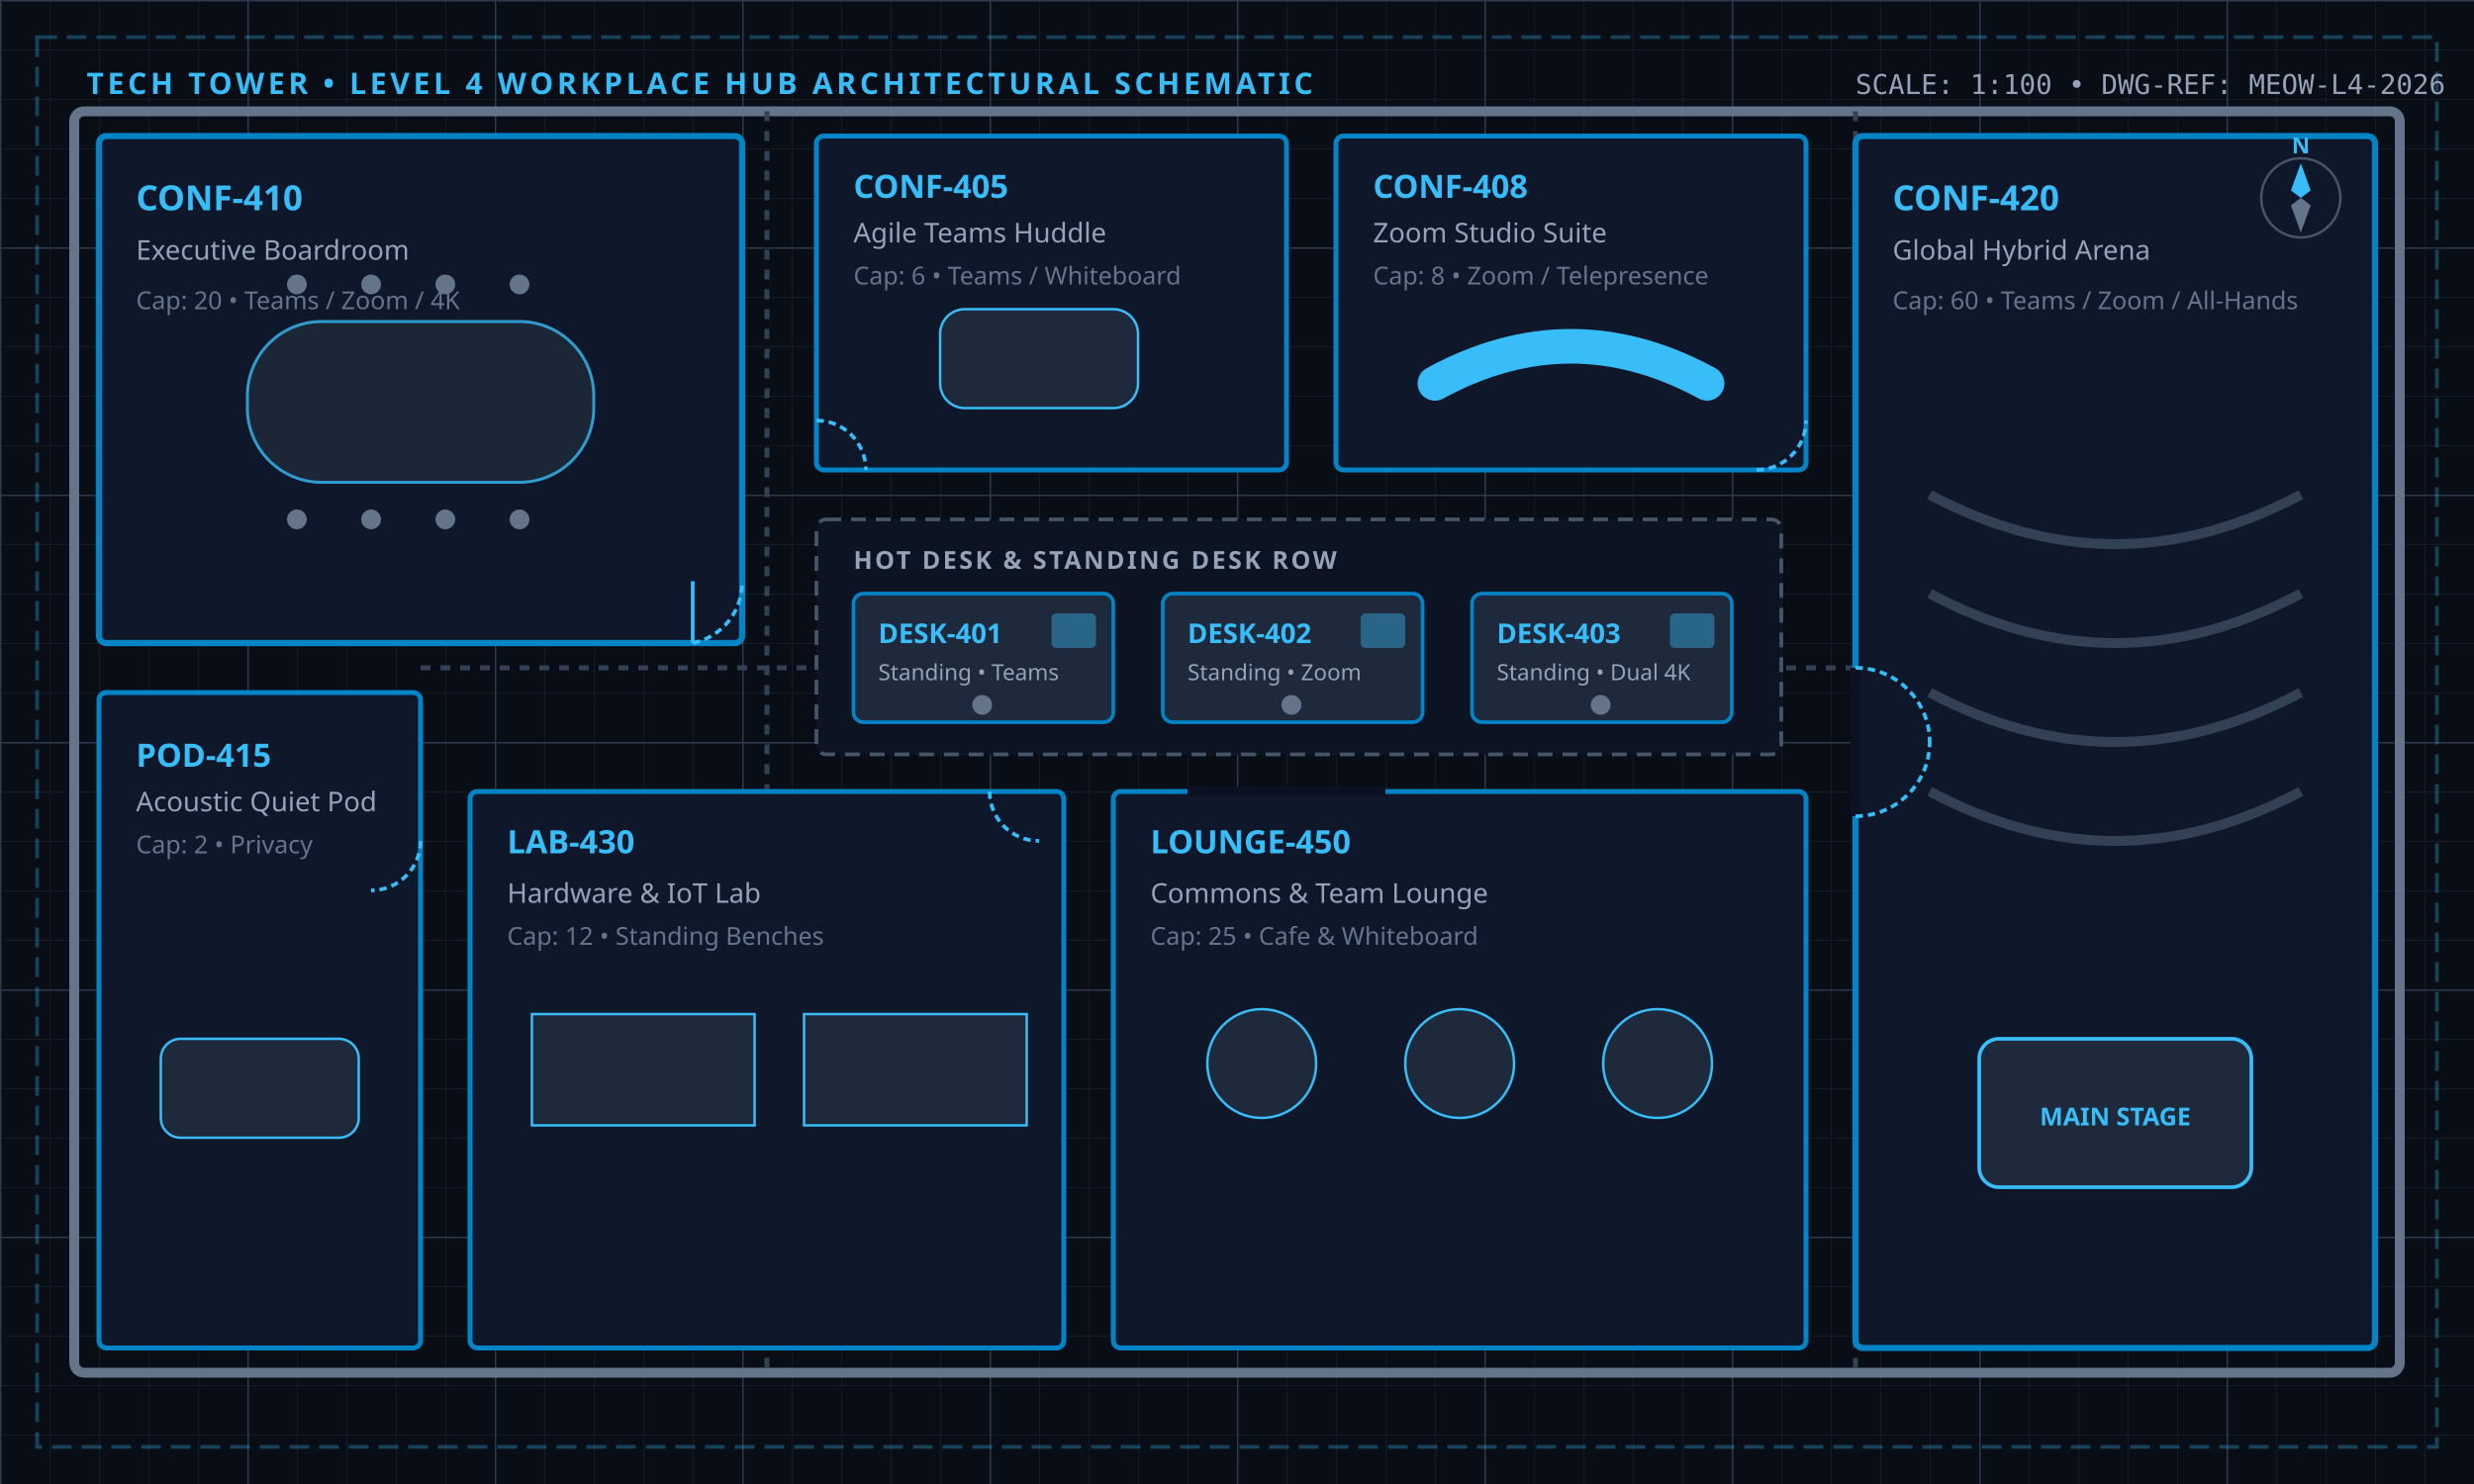
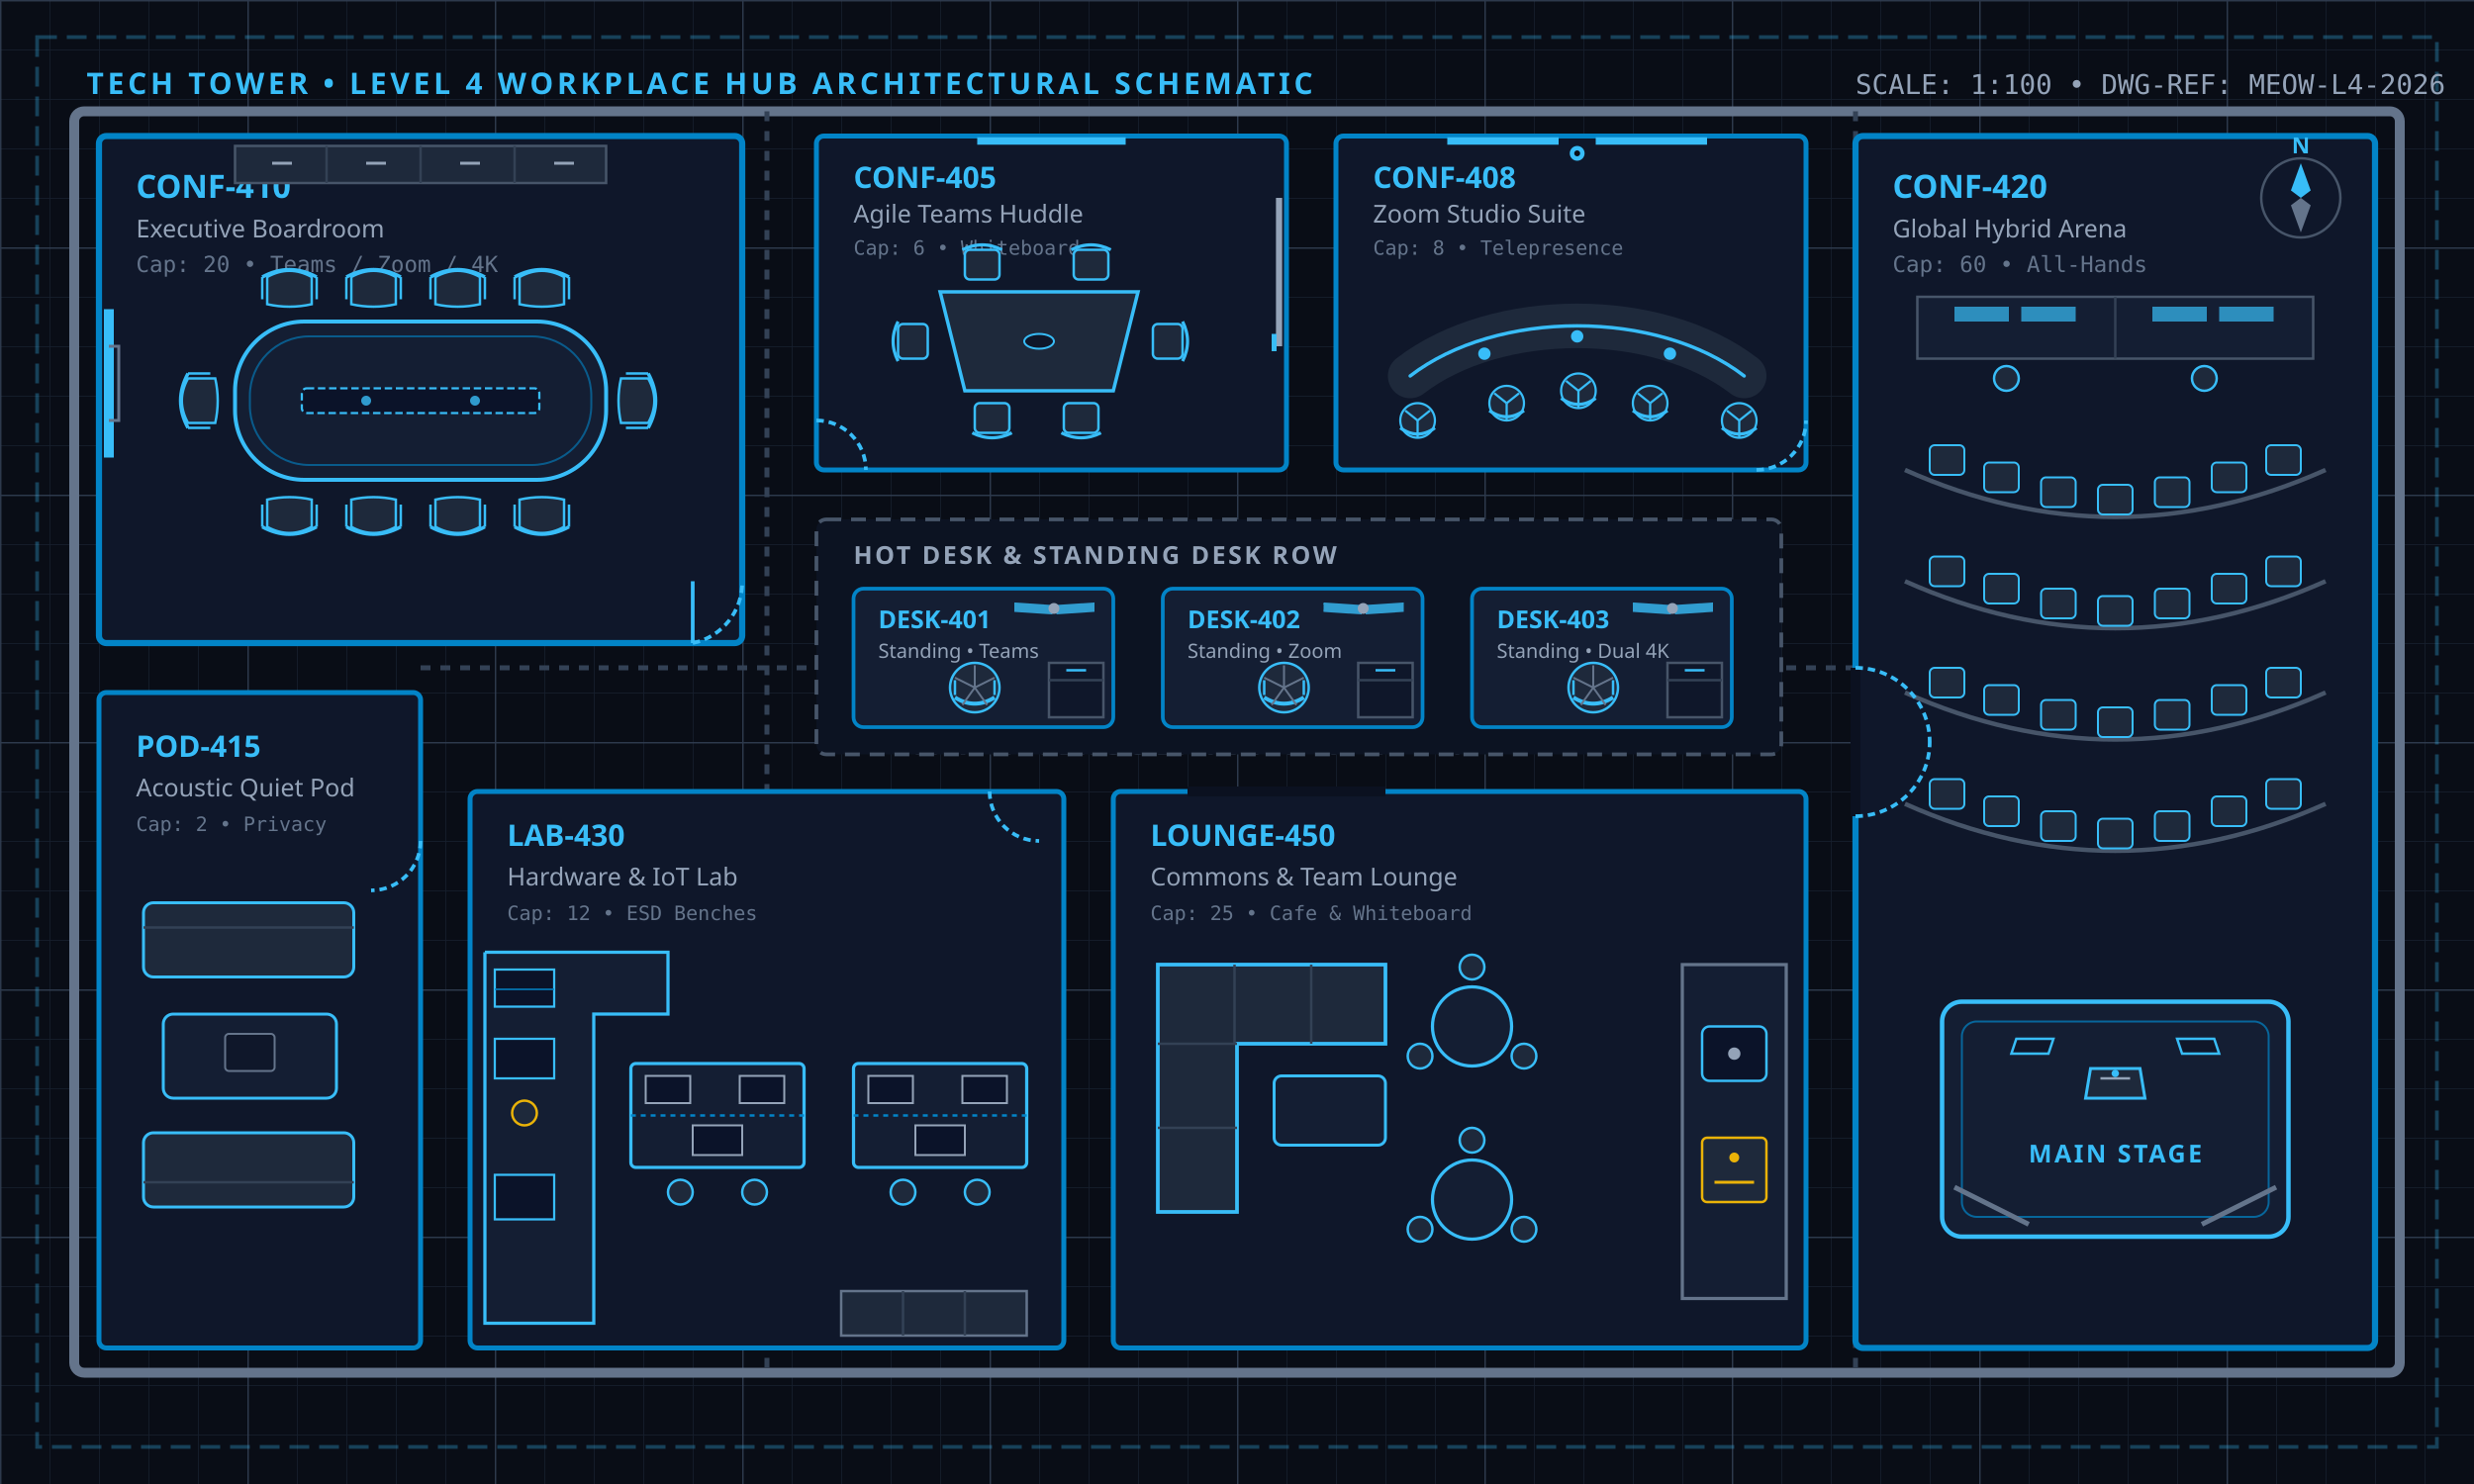
<svg xmlns="http://www.w3.org/2000/svg" viewBox="0 0 1000 600" width="100%" height="100%" style="background:#0b1120; font-family: ui-sans-serif, system-ui, sans-serif;">
  <defs>
    <pattern id="cadGrid" width="20" height="20" patternUnits="userSpaceOnUse">
      <path d="M 20 0 L 0 0 0 20" fill="none" stroke="#1e293b" stroke-width="0.7" opacity="0.6" />
    </pattern>
    <pattern id="majorGrid" width="100" height="100" patternUnits="userSpaceOnUse">
      <rect width="100" height="100" fill="url(#cadGrid)" />
      <path d="M 100 0 L 0 0 0 100" fill="none" stroke="#334155" stroke-width="1.2" opacity="0.8" />
    </pattern>
    <linearGradient id="wallGrad" x1="0%" y1="0%" x2="100%" y2="100%">
      <stop offset="0%" stop-color="#1e293b" />
      <stop offset="100%" stop-color="#0f172a" />
    </linearGradient>
  </defs>
  <rect width="1000" height="600" fill="#090d16" />
  <rect width="1000" height="600" fill="url(#majorGrid)" />
  <rect x="15" y="15" width="970" height="570" fill="none" stroke="#38bdf8" stroke-width="1.5" stroke-dasharray="8 4" opacity="0.3" />
  <text x="35" y="38" fill="#38bdf8" font-size="12" font-weight="700" letter-spacing="1.5">TECH TOWER • LEVEL 4 WORKPLACE HUB ARCHITECTURAL SCHEMATIC</text>
  <text x="750" y="38" fill="#94a3b8" font-size="11" font-family="monospace">SCALE: 1:100 • DWG-REF: MEOW-L4-2026</text>
  <rect x="30" y="45" width="940" height="510" fill="none" stroke="#64748b" stroke-width="4" rx="4" />
  <path d="M 170 270 L 760 270 M 310 45 L 310 555 M 750 45 L 750 555" stroke="#334155" stroke-width="2" stroke-dasharray="4 4" />
  <text x="480" y="305" fill="#475569" font-size="11" letter-spacing="3" text-anchor="middle" font-weight="600">MAIN CIRCULATION ATRIUM</text>
  <g id="svg-room-conf-410">
    <rect x="40" y="55" width="260" height="205" fill="#0f172a" stroke="#0284c7" stroke-width="2.5" rx="3" />
-     <text x="55" y="85" fill="#38bdf8" font-size="14" font-weight="700">CONF-410</text>
-     <text x="55" y="105" fill="#94a3b8" font-size="11">Executive Boardroom</text>
-     <text x="55" y="125" fill="#64748b" font-size="10">Cap: 20 • Teams / Zoom / 4K</text>
-     <rect x="100" y="130" width="140" height="65" rx="30" fill="#1e293b" stroke="#38bdf8" stroke-width="1.2" opacity="0.8" />
-     <circle cx="120" cy="115" r="4" fill="#64748b" />
-     <circle cx="150" cy="115" r="4" fill="#64748b" />
-     <circle cx="180" cy="115" r="4" fill="#64748b" />
-     <circle cx="210" cy="115" r="4" fill="#64748b" />
-     <circle cx="120" cy="210" r="4" fill="#64748b" />
-     <circle cx="150" cy="210" r="4" fill="#64748b" />
-     <circle cx="180" cy="210" r="4" fill="#64748b" />
-     <circle cx="210" cy="210" r="4" fill="#64748b" />
+     <text x="55" y="80" fill="#38bdf8" font-size="13" font-weight="700">CONF-410</text>
+     <text x="55" y="96" fill="#94a3b8" font-size="10">Executive Boardroom</text>
+     <text x="55" y="110" fill="#64748b" font-size="9" font-family="monospace">Cap: 20 • Teams / Zoom / 4K</text>
+     <line x1="44" y1="125" x2="44" y2="185" stroke="#38bdf8" stroke-width="4" />
+     <polyline points="44,140 48,140 48,170 44,170" fill="none" stroke="#64748b" stroke-width="1.2" />
+     <rect x="95" y="59" width="150" height="15" fill="#1e293b" stroke="#475569" stroke-width="1" />
+     <line x1="132" y1="59" x2="132" y2="74" stroke="#334155" stroke-width="1" />
+     <line x1="170" y1="59" x2="170" y2="74" stroke="#334155" stroke-width="1" />
+     <line x1="208" y1="59" x2="208" y2="74" stroke="#334155" stroke-width="1" />
+     <line x1="110" y1="66" x2="118" y2="66" stroke="#94a3b8" stroke-width="1.2" />
+     <line x1="148" y1="66" x2="156" y2="66" stroke="#94a3b8" stroke-width="1.2" />
+     <line x1="186" y1="66" x2="194" y2="66" stroke="#94a3b8" stroke-width="1.2" />
+     <line x1="224" y1="66" x2="232" y2="66" stroke="#94a3b8" stroke-width="1.2" />
+     <rect x="95" y="130" width="150" height="64" rx="28" fill="#141e33" stroke="#38bdf8" stroke-width="1.6" />
+     <rect x="101" y="136" width="138" height="52" rx="24" fill="none" stroke="#0284c7" stroke-width="0.8" opacity="0.6" />
+     <rect x="122" y="157" width="96" height="10" rx="2" fill="#0b1329" stroke="#38bdf8" stroke-width="0.9" stroke-dasharray="3 1.5" />
+     <polyline points="138,157 138,167 M 158,157 158,167 M 182,157 182,167 M 202,157 202,167" stroke="#38bdf8" stroke-width="0.8" opacity="0.7" />
+     <circle cx="148" cy="162" r="2" fill="#38bdf8" opacity="0.8" />
+     <circle cx="192" cy="162" r="2" fill="#38bdf8" opacity="0.8" />
+     <g stroke="#38bdf8" stroke-width="1" fill="#0f172a">
+       <g transform="translate(108, 107)">
+         <path d="M 0 5 Q 9 0 18 5 L 18 16 Q 9 18 0 16 Z" fill="#1e293b" />
+         <path d="M -2 5 Q 9 -1 20 5" fill="none" stroke-width="1.4" />
+         <line x1="-2" y1="5" x2="-2" y2="14" />
+         <line x1="20" y1="5" x2="20" y2="14" />
+       </g>
+       <g transform="translate(142, 107)">
+         <path d="M 0 5 Q 9 0 18 5 L 18 16 Q 9 18 0 16 Z" fill="#1e293b" />
+         <path d="M -2 5 Q 9 -1 20 5" fill="none" stroke-width="1.4" />
+         <line x1="-2" y1="5" x2="-2" y2="14" />
+         <line x1="20" y1="5" x2="20" y2="14" />
+       </g>
+       <g transform="translate(176, 107)">
+         <path d="M 0 5 Q 9 0 18 5 L 18 16 Q 9 18 0 16 Z" fill="#1e293b" />
+         <path d="M -2 5 Q 9 -1 20 5" fill="none" stroke-width="1.4" />
+         <line x1="-2" y1="5" x2="-2" y2="14" />
+         <line x1="20" y1="5" x2="20" y2="14" />
+       </g>
+       <g transform="translate(210, 107)">
+         <path d="M 0 5 Q 9 0 18 5 L 18 16 Q 9 18 0 16 Z" fill="#1e293b" />
+         <path d="M -2 5 Q 9 -1 20 5" fill="none" stroke-width="1.4" />
+         <line x1="-2" y1="5" x2="-2" y2="14" />
+         <line x1="20" y1="5" x2="20" y2="14" />
+       </g>
+     </g>
+     <g stroke="#38bdf8" stroke-width="1" fill="#0f172a">
+       <g transform="translate(108, 202)">
+         <path d="M 0 11 Q 9 16 18 11 L 18 0 Q 9 -2 0 0 Z" fill="#1e293b" />
+         <path d="M -2 11 Q 9 17 20 11" fill="none" stroke-width="1.4" />
+         <line x1="-2" y1="11" x2="-2" y2="2" />
+         <line x1="20" y1="11" x2="20" y2="2" />
+       </g>
+       <g transform="translate(142, 202)">
+         <path d="M 0 11 Q 9 16 18 11 L 18 0 Q 9 -2 0 0 Z" fill="#1e293b" />
+         <path d="M -2 11 Q 9 17 20 11" fill="none" stroke-width="1.4" />
+         <line x1="-2" y1="11" x2="-2" y2="2" />
+         <line x1="20" y1="11" x2="20" y2="2" />
+       </g>
+       <g transform="translate(176, 202)">
+         <path d="M 0 11 Q 9 16 18 11 L 18 0 Q 9 -2 0 0 Z" fill="#1e293b" />
+         <path d="M -2 11 Q 9 17 20 11" fill="none" stroke-width="1.4" />
+         <line x1="-2" y1="11" x2="-2" y2="2" />
+         <line x1="20" y1="11" x2="20" y2="2" />
+       </g>
+       <g transform="translate(210, 202)">
+         <path d="M 0 11 Q 9 16 18 11 L 18 0 Q 9 -2 0 0 Z" fill="#1e293b" />
+         <path d="M -2 11 Q 9 17 20 11" fill="none" stroke-width="1.4" />
+         <line x1="-2" y1="11" x2="-2" y2="2" />
+         <line x1="20" y1="11" x2="20" y2="2" />
+       </g>
+     </g>
+     <g transform="translate(71, 153)" stroke="#38bdf8" stroke-width="1" fill="#0f172a">
+       <path d="M 5 0 Q 0 9 5 18 L 16 18 Q 18 9 16 0 Z" fill="#1e293b" />
+       <path d="M 5 -2 Q -1 9 5 20" fill="none" stroke-width="1.4" />
+       <line x1="5" y1="-2" x2="14" y2="-2" />
+       <line x1="5" y1="20" x2="14" y2="20" />
+     </g>
+     <g transform="translate(251, 153)" stroke="#38bdf8" stroke-width="1" fill="#0f172a">
+       <path d="M 11 0 Q 16 9 11 18 L 0 18 Q -2 9 0 0 Z" fill="#1e293b" />
+       <path d="M 11 -2 Q 17 9 11 20" fill="none" stroke-width="1.4" />
+       <line x1="11" y1="-2" x2="2" y2="-2" />
+       <line x1="11" y1="20" x2="2" y2="20" />
+     </g>
    <path d="M 280 260 A 25 25 0 0 0 300 235" fill="none" stroke="#38bdf8" stroke-width="1.5" stroke-dasharray="3 2" />
    <line x1="280" y1="260" x2="280" y2="235" stroke="#38bdf8" stroke-width="1.5" />
  </g>
  <g id="svg-room-conf-405">
    <rect x="330" y="55" width="190" height="135" fill="#0f172a" stroke="#0284c7" stroke-width="2" rx="3" />
-     <text x="345" y="80" fill="#38bdf8" font-size="13" font-weight="700">CONF-405</text>
-     <text x="345" y="98" fill="#94a3b8" font-size="11">Agile Teams Huddle</text>
-     <text x="345" y="115" fill="#64748b" font-size="10">Cap: 6 • Teams / Whiteboard</text>
-     <rect x="380" y="125" width="80" height="40" rx="10" fill="#1e293b" stroke="#38bdf8" stroke-width="1" />
+     <text x="345" y="76" fill="#38bdf8" font-size="12" font-weight="700">CONF-405</text>
+     <text x="345" y="90" fill="#94a3b8" font-size="10">Agile Teams Huddle</text>
+     <text x="345" y="103" fill="#64748b" font-size="8" font-family="monospace">Cap: 6 • Whiteboard</text>
+     <line x1="395" y1="57" x2="455" y2="57" stroke="#38bdf8" stroke-width="3" />
+     <line x1="517" y1="80" x2="517" y2="140" stroke="#94a3b8" stroke-width="2.5" />
+     <line x1="515" y1="135" x2="515" y2="142" stroke="#38bdf8" stroke-width="2" />
+     <polygon points="380,118 460,118 450,158 390,158" fill="#1e293b" stroke="#38bdf8" stroke-width="1.4" />
+     <ellipse cx="420" cy="138" rx="6" ry="3" fill="#0f172a" stroke="#38bdf8" stroke-width="0.8" />
+     <g stroke="#38bdf8" stroke-width="1" fill="#0f172a">
+       <g transform="translate(390, 98)">
+         <rect x="0" y="3" width="14" height="12" rx="2" fill="#1e293b" />
+         <path d="M -1 3 Q 7 -1 15 3" fill="none" stroke-width="1.3" />
+       </g>
+       <g transform="translate(434, 98)">
+         <rect x="0" y="3" width="14" height="12" rx="2" fill="#1e293b" />
+         <path d="M -1 3 Q 7 -1 15 3" fill="none" stroke-width="1.3" />
+       </g>
+       <g transform="translate(394, 163)">
+         <rect x="0" y="0" width="14" height="12" rx="2" fill="#1e293b" />
+         <path d="M -1 12 Q 7 16 15 12" fill="none" stroke-width="1.3" />
+       </g>
+       <g transform="translate(430, 163)">
+         <rect x="0" y="0" width="14" height="12" rx="2" fill="#1e293b" />
+         <path d="M -1 12 Q 7 16 15 12" fill="none" stroke-width="1.3" />
+       </g>
+       <g transform="translate(360, 131)">
+         <rect x="3" y="0" width="12" height="14" rx="2" fill="#1e293b" />
+         <path d="M 3 -1 Q -1 7 3 15" fill="none" stroke-width="1.3" />
+       </g>
+       <g transform="translate(466, 131)">
+         <rect x="0" y="0" width="12" height="14" rx="2" fill="#1e293b" />
+         <path d="M 12 -1 Q 16 7 12 15" fill="none" stroke-width="1.3" />
+       </g>
+     </g>
    <path d="M 330 170 A 20 20 0 0 1 350 190" fill="none" stroke="#38bdf8" stroke-width="1.5" stroke-dasharray="3 2" />
  </g>
  <g id="svg-room-conf-408">
    <rect x="540" y="55" width="190" height="135" fill="#0f172a" stroke="#0284c7" stroke-width="2" rx="3" />
-     <text x="555" y="80" fill="#38bdf8" font-size="13" font-weight="700">CONF-408</text>
-     <text x="555" y="98" fill="#94a3b8" font-size="11">Zoom Studio Suite</text>
-     <text x="555" y="115" fill="#64748b" font-size="10">Cap: 8 • Zoom / Telepresence</text>
-     <path d="M 580 155 Q 635 125 690 155" fill="none" stroke="#38bdf8" stroke-width="14" stroke-linecap="round" />
+     <text x="555" y="76" fill="#38bdf8" font-size="12" font-weight="700">CONF-408</text>
+     <text x="555" y="90" fill="#94a3b8" font-size="10">Zoom Studio Suite</text>
+     <text x="555" y="103" fill="#64748b" font-size="8" font-family="monospace">Cap: 8 • Telepresence</text>
+     <line x1="585" y1="57" x2="630" y2="57" stroke="#38bdf8" stroke-width="3" />
+     <line x1="645" y1="57" x2="690" y2="57" stroke="#38bdf8" stroke-width="3" />
+     <circle cx="637.5" cy="62" r="3" fill="#38bdf8" />
+     <circle cx="637.5" cy="62" r="1.2" fill="#090d16" />
+     <path d="M 570 152 C 605 125 670 125 705 152" fill="none" stroke="#1e293b" stroke-width="18" stroke-linecap="round" />
+     <path d="M 570 152 C 605 125 670 125 705 152" fill="none" stroke="#38bdf8" stroke-width="1.4" stroke-linecap="round" />
+     <circle cx="600" cy="143" r="2.5" fill="#38bdf8" />
+     <circle cx="637.5" cy="136" r="2.5" fill="#38bdf8" />
+     <circle cx="675" cy="143" r="2.5" fill="#38bdf8" />
+     <g stroke="#38bdf8" stroke-width="0.9" fill="#0f172a">
+       <g transform="translate(565, 162)">
+         <circle cx="8" cy="8" r="7" fill="#1e293b" />
+         <path d="M 1 11 Q 8 16 15 11" fill="none" stroke-width="1.3" />
+         <line x1="8" y1="8" x2="3" y2="4" />
+         <line x1="8" y1="8" x2="13" y2="4" />
+         <line x1="8" y1="8" x2="8" y2="15" />
+       </g>
+       <g transform="translate(601, 155)">
+         <circle cx="8" cy="8" r="7" fill="#1e293b" />
+         <path d="M 1 11 Q 8 16 15 11" fill="none" stroke-width="1.3" />
+         <line x1="8" y1="8" x2="3" y2="4" />
+         <line x1="8" y1="8" x2="13" y2="4" />
+         <line x1="8" y1="8" x2="8" y2="15" />
+       </g>
+       <g transform="translate(630, 150)">
+         <circle cx="8" cy="8" r="7" fill="#1e293b" />
+         <path d="M 1 11 Q 8 16 15 11" fill="none" stroke-width="1.3" />
+         <line x1="8" y1="8" x2="3" y2="4" />
+         <line x1="8" y1="8" x2="13" y2="4" />
+         <line x1="8" y1="8" x2="8" y2="15" />
+       </g>
+       <g transform="translate(659, 155)">
+         <circle cx="8" cy="8" r="7" fill="#1e293b" />
+         <path d="M 1 11 Q 8 16 15 11" fill="none" stroke-width="1.3" />
+         <line x1="8" y1="8" x2="3" y2="4" />
+         <line x1="8" y1="8" x2="13" y2="4" />
+         <line x1="8" y1="8" x2="8" y2="15" />
+       </g>
+       <g transform="translate(695, 162)">
+         <circle cx="8" cy="8" r="7" fill="#1e293b" />
+         <path d="M 1 11 Q 8 16 15 11" fill="none" stroke-width="1.3" />
+         <line x1="8" y1="8" x2="3" y2="4" />
+         <line x1="8" y1="8" x2="13" y2="4" />
+         <line x1="8" y1="8" x2="8" y2="15" />
+       </g>
+     </g>
    <path d="M 710 190 A 20 20 0 0 0 730 170" fill="none" stroke="#38bdf8" stroke-width="1.5" stroke-dasharray="3 2" />
  </g>
  <g id="svg-room-conf-420">
    <rect x="750" y="55" width="210" height="490" fill="#0f172a" stroke="#0284c7" stroke-width="2.5" rx="3" />
-     <text x="765" y="85" fill="#38bdf8" font-size="14" font-weight="700">CONF-420</text>
-     <text x="765" y="105" fill="#94a3b8" font-size="11">Global Hybrid Arena</text>
-     <text x="765" y="125" fill="#64748b" font-size="10">Cap: 60 • Teams / Zoom / All-Hands</text>
-     <path d="M 780 200 Q 855 240 930 200" fill="none" stroke="#334155" stroke-width="4" />
-     <path d="M 780 240 Q 855 280 930 240" fill="none" stroke="#334155" stroke-width="4" />
-     <path d="M 780 280 Q 855 320 930 280" fill="none" stroke="#334155" stroke-width="4" />
-     <path d="M 780 320 Q 855 360 930 320" fill="none" stroke="#334155" stroke-width="4" />
-     <rect x="800" y="420" width="110" height="60" rx="8" fill="#1e293b" stroke="#38bdf8" stroke-width="1.5" />
-     <text x="855" y="455" fill="#38bdf8" font-size="10" font-weight="600" text-anchor="middle">MAIN STAGE</text>
+     <text x="765" y="80" fill="#38bdf8" font-size="13" font-weight="700">CONF-420</text>
+     <text x="765" y="96" fill="#94a3b8" font-size="10">Global Hybrid Arena</text>
+     <text x="765" y="110" fill="#64748b" font-size="9" font-family="monospace">Cap: 60 • All-Hands</text>
+     <g transform="translate(775, 120)">
+       <rect x="0" y="0" width="160" height="25" fill="#141e33" stroke="#475569" stroke-width="1" />
+       <line x1="80" y1="0" x2="80" y2="25" stroke="#334155" stroke-width="1" />
+       <rect x="15" y="4" width="22" height="6" fill="#38bdf8" opacity="0.7" />
+       <rect x="42" y="4" width="22" height="6" fill="#38bdf8" opacity="0.7" />
+       <rect x="95" y="4" width="22" height="6" fill="#38bdf8" opacity="0.7" />
+       <rect x="122" y="4" width="22" height="6" fill="#38bdf8" opacity="0.7" />
+       <polyline points="20,16 35,16 M 100,16 115,16" stroke="#94a3b8" stroke-width="1" />
+       <circle cx="36" cy="33" r="5" fill="#1e293b" stroke="#38bdf8" stroke-width="1" />
+       <circle cx="116" cy="33" r="5" fill="#1e293b" stroke="#38bdf8" stroke-width="1" />
+     </g>
+     <path d="M 770 190 Q 855 228 940 190" fill="none" stroke="#475569" stroke-width="1.8" />
+     <g stroke="#38bdf8" stroke-width="0.8" fill="#1e293b">
+       <rect x="780" y="180" width="14" height="12" rx="2" />
+       <rect x="802" y="187" width="14" height="12" rx="2" />
+       <rect x="825" y="193" width="14" height="12" rx="2" />
+       <rect x="848" y="196" width="14" height="12" rx="2" />
+       <rect x="871" y="193" width="14" height="12" rx="2" />
+       <rect x="894" y="187" width="14" height="12" rx="2" />
+       <rect x="916" y="180" width="14" height="12" rx="2" />
+     </g>
+     <path d="M 770 235 Q 855 273 940 235" fill="none" stroke="#475569" stroke-width="1.8" />
+     <g stroke="#38bdf8" stroke-width="0.8" fill="#1e293b">
+       <rect x="780" y="225" width="14" height="12" rx="2" />
+       <rect x="802" y="232" width="14" height="12" rx="2" />
+       <rect x="825" y="238" width="14" height="12" rx="2" />
+       <rect x="848" y="241" width="14" height="12" rx="2" />
+       <rect x="871" y="238" width="14" height="12" rx="2" />
+       <rect x="894" y="232" width="14" height="12" rx="2" />
+       <rect x="916" y="225" width="14" height="12" rx="2" />
+     </g>
+     <path d="M 770 280 Q 855 318 940 280" fill="none" stroke="#475569" stroke-width="1.8" />
+     <g stroke="#38bdf8" stroke-width="0.8" fill="#1e293b">
+       <rect x="780" y="270" width="14" height="12" rx="2" />
+       <rect x="802" y="277" width="14" height="12" rx="2" />
+       <rect x="825" y="283" width="14" height="12" rx="2" />
+       <rect x="848" y="286" width="14" height="12" rx="2" />
+       <rect x="871" y="283" width="14" height="12" rx="2" />
+       <rect x="894" y="277" width="14" height="12" rx="2" />
+       <rect x="916" y="270" width="14" height="12" rx="2" />
+     </g>
+     <path d="M 770 325 Q 855 363 940 325" fill="none" stroke="#475569" stroke-width="1.8" />
+     <g stroke="#38bdf8" stroke-width="0.8" fill="#1e293b">
+       <rect x="780" y="315" width="14" height="12" rx="2" />
+       <rect x="802" y="322" width="14" height="12" rx="2" />
+       <rect x="825" y="328" width="14" height="12" rx="2" />
+       <rect x="848" y="331" width="14" height="12" rx="2" />
+       <rect x="871" y="328" width="14" height="12" rx="2" />
+       <rect x="894" y="322" width="14" height="12" rx="2" />
+       <rect x="916" y="315" width="14" height="12" rx="2" />
+     </g>
+     <rect x="785" y="405" width="140" height="95" rx="8" fill="#141e33" stroke="#38bdf8" stroke-width="1.8" />
+     <rect x="793" y="413" width="124" height="79" rx="6" fill="none" stroke="#0284c7" stroke-width="0.8" opacity="0.7" />
+     <polygon points="845,432 865,432 867,444 843,444" fill="#1e293b" stroke="#38bdf8" stroke-width="1.2" />
+     <polyline points="849,436 861,436" stroke="#94a3b8" stroke-width="1" />
+     <circle cx="855" cy="434" r="1.5" fill="#38bdf8" />
+     <polygon points="815,420 830,420 828,426 813,426" fill="#0f172a" stroke="#38bdf8" stroke-width="1" />
+     <polygon points="880,420 895,420 897,426 882,426" fill="#0f172a" stroke="#38bdf8" stroke-width="1" />
+     <line x1="790" y1="480" x2="820" y2="495" stroke="#64748b" stroke-width="2" />
+     <line x1="920" y1="480" x2="890" y2="495" stroke="#64748b" stroke-width="2" />
+     <text x="855" y="470" fill="#38bdf8" font-size="10" font-weight="700" letter-spacing="1" text-anchor="middle">MAIN STAGE</text>
    <line x1="750" y1="270" x2="750" y2="330" stroke="#0b1120" stroke-width="4" />
    <path d="M 750 270 A 30 30 0 0 1 780 300" fill="none" stroke="#38bdf8" stroke-width="1.5" stroke-dasharray="3 2" />
    <path d="M 750 330 A 30 30 0 0 0 780 300" fill="none" stroke="#38bdf8" stroke-width="1.5" stroke-dasharray="3 2" />
  </g>
  <g id="svg-desks-zone">
    <rect x="330" y="210" width="390" height="95" fill="#0c1322" stroke="#475569" stroke-width="1.5" stroke-dasharray="6 4" rx="4" />
-     <text x="345" y="230" fill="#94a3b8" font-size="10" font-weight="700" letter-spacing="1">HOT DESK &amp; STANDING DESK ROW</text>
+     <text x="345" y="228" fill="#94a3b8" font-size="10" font-weight="700" letter-spacing="1">HOT DESK &amp; STANDING DESK ROW</text>
    <g id="svg-desk-401">
-       <rect x="345" y="240" width="105" height="52" rx="4" fill="#1e293b" stroke="#0284c7" stroke-width="1.5" />
-       <text x="355" y="260" fill="#38bdf8" font-size="11" font-weight="700">DESK-401</text>
-       <text x="355" y="275" fill="#94a3b8" font-size="9">Standing • Teams</text>
-       <rect x="425" y="248" width="18" height="14" rx="2" fill="#38bdf8" opacity="0.4" />
-       <circle cx="397" cy="285" r="4" fill="#64748b" />
+       <rect x="345" y="238" width="105" height="56" rx="4" fill="#141e33" stroke="#0284c7" stroke-width="1.5" />
+       <text x="355" y="254" fill="#38bdf8" font-size="10" font-weight="700">DESK-401</text>
+       <text x="355" y="266" fill="#94a3b8" font-size="8">Standing • Teams</text>
+       <polyline points="410,244 425,245 425,248 410,247" fill="#38bdf8" opacity="0.8" stroke="#38bdf8" stroke-width="0.8" />
+       <polyline points="427,245 442,244 442,247 427,248" fill="#38bdf8" opacity="0.8" stroke="#38bdf8" stroke-width="0.8" />
+       <circle cx="426" cy="246" r="2.2" fill="#94a3b8" />
+       <rect x="424" y="268" width="22" height="22" fill="#0f172a" stroke="#475569" stroke-width="1" />
+       <line x1="424" y1="275" x2="446" y2="275" stroke="#334155" />
+       <line x1="431" y1="271" x2="439" y2="271" stroke="#38bdf8" stroke-width="1" />
+       <g transform="translate(382, 266)" stroke="#38bdf8" stroke-width="1" fill="#0f172a">
+         <circle cx="12" cy="12" r="10" fill="#1e293b" />
+         <path d="M 4 16 Q 12 21 20 16" fill="none" stroke-width="1.6" />
+         <line x1="12" y1="12" x2="12" y2="3" stroke="#64748b" stroke-width="0.8" />
+         <line x1="12" y1="12" x2="20" y2="8" stroke="#64748b" stroke-width="0.8" />
+         <line x1="12" y1="12" x2="17" y2="19" stroke="#64748b" stroke-width="0.8" />
+         <line x1="12" y1="12" x2="7" y2="19" stroke="#64748b" stroke-width="0.8" />
+         <line x1="12" y1="12" x2="4" y2="8" stroke="#64748b" stroke-width="0.8" />
+         <line x1="4" y1="9" x2="4" y2="15" />
+         <line x1="20" y1="9" x2="20" y2="15" />
+       </g>
    </g>
    <g id="svg-desk-402">
-       <rect x="470" y="240" width="105" height="52" rx="4" fill="#1e293b" stroke="#0284c7" stroke-width="1.5" />
-       <text x="480" y="260" fill="#38bdf8" font-size="11" font-weight="700">DESK-402</text>
-       <text x="480" y="275" fill="#94a3b8" font-size="9">Standing • Zoom</text>
-       <rect x="550" y="248" width="18" height="14" rx="2" fill="#38bdf8" opacity="0.4" />
-       <circle cx="522" cy="285" r="4" fill="#64748b" />
+       <rect x="470" y="238" width="105" height="56" rx="4" fill="#141e33" stroke="#0284c7" stroke-width="1.5" />
+       <text x="480" y="254" fill="#38bdf8" font-size="10" font-weight="700">DESK-402</text>
+       <text x="480" y="266" fill="#94a3b8" font-size="8">Standing • Zoom</text>
+       <polyline points="535,244 550,245 550,248 535,247" fill="#38bdf8" opacity="0.8" stroke="#38bdf8" stroke-width="0.8" />
+       <polyline points="552,245 567,244 567,247 552,248" fill="#38bdf8" opacity="0.8" stroke="#38bdf8" stroke-width="0.8" />
+       <circle cx="551" cy="246" r="2.2" fill="#94a3b8" />
+       <rect x="549" y="268" width="22" height="22" fill="#0f172a" stroke="#475569" stroke-width="1" />
+       <line x1="549" y1="275" x2="571" y2="275" stroke="#334155" />
+       <line x1="556" y1="271" x2="564" y2="271" stroke="#38bdf8" stroke-width="1" />
+       <g transform="translate(507, 266)" stroke="#38bdf8" stroke-width="1" fill="#0f172a">
+         <circle cx="12" cy="12" r="10" fill="#1e293b" />
+         <path d="M 4 16 Q 12 21 20 16" fill="none" stroke-width="1.6" />
+         <line x1="12" y1="12" x2="12" y2="3" stroke="#64748b" stroke-width="0.8" />
+         <line x1="12" y1="12" x2="20" y2="8" stroke="#64748b" stroke-width="0.8" />
+         <line x1="12" y1="12" x2="17" y2="19" stroke="#64748b" stroke-width="0.8" />
+         <line x1="12" y1="12" x2="7" y2="19" stroke="#64748b" stroke-width="0.8" />
+         <line x1="12" y1="12" x2="4" y2="8" stroke="#64748b" stroke-width="0.8" />
+         <line x1="4" y1="9" x2="4" y2="15" />
+         <line x1="20" y1="9" x2="20" y2="15" />
+       </g>
    </g>
    <g id="svg-desk-403">
-       <rect x="595" y="240" width="105" height="52" rx="4" fill="#1e293b" stroke="#0284c7" stroke-width="1.5" />
-       <text x="605" y="260" fill="#38bdf8" font-size="11" font-weight="700">DESK-403</text>
-       <text x="605" y="275" fill="#94a3b8" font-size="9">Standing • Dual 4K</text>
-       <rect x="675" y="248" width="18" height="14" rx="2" fill="#38bdf8" opacity="0.4" />
-       <circle cx="647" cy="285" r="4" fill="#64748b" />
+       <rect x="595" y="238" width="105" height="56" rx="4" fill="#141e33" stroke="#0284c7" stroke-width="1.5" />
+       <text x="605" y="254" fill="#38bdf8" font-size="10" font-weight="700">DESK-403</text>
+       <text x="605" y="266" fill="#94a3b8" font-size="8">Standing • Dual 4K</text>
+       <polyline points="660,244 675,245 675,248 660,247" fill="#38bdf8" opacity="0.8" stroke="#38bdf8" stroke-width="0.8" />
+       <polyline points="677,245 692,244 692,247 677,248" fill="#38bdf8" opacity="0.8" stroke="#38bdf8" stroke-width="0.8" />
+       <circle cx="676" cy="246" r="2.2" fill="#94a3b8" />
+       <rect x="674" y="268" width="22" height="22" fill="#0f172a" stroke="#475569" stroke-width="1" />
+       <line x1="674" y1="275" x2="696" y2="275" stroke="#334155" />
+       <line x1="681" y1="271" x2="689" y2="271" stroke="#38bdf8" stroke-width="1" />
+       <g transform="translate(632, 266)" stroke="#38bdf8" stroke-width="1" fill="#0f172a">
+         <circle cx="12" cy="12" r="10" fill="#1e293b" />
+         <path d="M 4 16 Q 12 21 20 16" fill="none" stroke-width="1.6" />
+         <line x1="12" y1="12" x2="12" y2="3" stroke="#64748b" stroke-width="0.8" />
+         <line x1="12" y1="12" x2="20" y2="8" stroke="#64748b" stroke-width="0.8" />
+         <line x1="12" y1="12" x2="17" y2="19" stroke="#64748b" stroke-width="0.8" />
+         <line x1="12" y1="12" x2="7" y2="19" stroke="#64748b" stroke-width="0.8" />
+         <line x1="12" y1="12" x2="4" y2="8" stroke="#64748b" stroke-width="0.8" />
+         <line x1="4" y1="9" x2="4" y2="15" />
+         <line x1="20" y1="9" x2="20" y2="15" />
+       </g>
    </g>
  </g>
  <g id="svg-room-pod-415">
    <rect x="40" y="280" width="130" height="265" fill="#0f172a" stroke="#0284c7" stroke-width="2" rx="3" />
-     <text x="55" y="310" fill="#38bdf8" font-size="13" font-weight="700">POD-415</text>
-     <text x="55" y="328" fill="#94a3b8" font-size="11">Acoustic Quiet Pod</text>
-     <text x="55" y="345" fill="#64748b" font-size="10">Cap: 2 • Privacy</text>
-     <rect x="65" y="420" width="80" height="40" rx="8" fill="#1e293b" stroke="#38bdf8" stroke-width="1" />
+     <text x="55" y="306" fill="#38bdf8" font-size="12" font-weight="700">POD-415</text>
+     <text x="55" y="322" fill="#94a3b8" font-size="10">Acoustic Quiet Pod</text>
+     <text x="55" y="336" fill="#64748b" font-size="8" font-family="monospace">Cap: 2 • Privacy</text>
+     <polyline points="44,360 49,360 M 44,375 49,375 M 44,390 49,390 M 44,405 49,405 M 44,420 49,420 M 44,435 49,435 M 44,450 49,450 M 44,465 49,465 M 44,480 49,480" stroke="#475569" stroke-width="1.5" />
+     <rect x="58" y="365" width="85" height="30" rx="4" fill="#1e293b" stroke="#38bdf8" stroke-width="1.2" />
+     <line x1="58" y1="375" x2="143" y2="375" stroke="#334155" stroke-width="1" />
+     <rect x="66" y="410" width="70" height="34" rx="4" fill="#141e33" stroke="#38bdf8" stroke-width="1.2" />
+     <rect x="91" y="418" width="20" height="15" rx="1.5" fill="#0f172a" stroke="#64748b" stroke-width="0.8" />
+     <rect x="58" y="458" width="85" height="30" rx="4" fill="#1e293b" stroke="#38bdf8" stroke-width="1.2" />
+     <line x1="58" y1="478" x2="143" y2="478" stroke="#334155" stroke-width="1" />
    <path d="M 170 340 A 20 20 0 0 1 150 360" fill="none" stroke="#38bdf8" stroke-width="1.5" stroke-dasharray="3 2" />
  </g>
  <g id="svg-room-lab-430">
    <rect x="190" y="320" width="240" height="225" fill="#0f172a" stroke="#0284c7" stroke-width="2" rx="3" />
-     <text x="205" y="345" fill="#38bdf8" font-size="13" font-weight="700">LAB-430</text>
-     <text x="205" y="365" fill="#94a3b8" font-size="11">Hardware &amp; IoT Lab</text>
-     <text x="205" y="382" fill="#64748b" font-size="10">Cap: 12 • Standing Benches</text>
-     <rect x="215" y="410" width="90" height="45" fill="#1e293b" stroke="#38bdf8" stroke-width="1" />
-     <rect x="325" y="410" width="90" height="45" fill="#1e293b" stroke="#38bdf8" stroke-width="1" />
+     <text x="205" y="342" fill="#38bdf8" font-size="12" font-weight="700">LAB-430</text>
+     <text x="205" y="358" fill="#94a3b8" font-size="10">Hardware &amp; IoT Lab</text>
+     <text x="205" y="372" fill="#64748b" font-size="8" font-family="monospace">Cap: 12 • ESD Benches</text>
+     <polyline points="196,385 196,535 240,535 240,410 270,410 270,385 196,385" fill="#141e33" stroke="#38bdf8" stroke-width="1.3" />
+     <rect x="200" y="392" width="24" height="15" fill="#0b1329" stroke="#38bdf8" stroke-width="0.9" />
+     <line x1="200" y1="400" x2="224" y2="400" stroke="#0284c7" stroke-width="0.6" />
+     <rect x="200" y="420" width="24" height="16" fill="#0b1329" stroke="#38bdf8" stroke-width="0.9" />
+     <circle cx="212" cy="450" r="5" fill="#1e293b" stroke="#eab308" stroke-width="1" />
+     <rect x="200" y="475" width="24" height="18" fill="#0b1329" stroke="#38bdf8" stroke-width="0.9" />
+     <g transform="translate(255, 430)">
+       <rect x="0" y="0" width="70" height="42" rx="2" fill="#141e33" stroke="#38bdf8" stroke-width="1.3" />
+       <line x1="0" y1="21" x2="70" y2="21" stroke="#0284c7" stroke-width="1" stroke-dasharray="2 2" />
+       <rect x="6" y="5" width="18" height="11" fill="#0b1329" stroke="#94a3b8" stroke-width="0.8" />
+       <rect x="44" y="5" width="18" height="11" fill="#0b1329" stroke="#94a3b8" stroke-width="0.8" />
+       <rect x="25" y="25" width="20" height="12" fill="#0b1329" stroke="#94a3b8" stroke-width="0.8" />
+       <circle cx="20" cy="52" r="5" fill="#1e293b" stroke="#38bdf8" stroke-width="1" />
+       <circle cx="50" cy="52" r="5" fill="#1e293b" stroke="#38bdf8" stroke-width="1" />
+     </g>
+     <g transform="translate(345, 430)">
+       <rect x="0" y="0" width="70" height="42" rx="2" fill="#141e33" stroke="#38bdf8" stroke-width="1.3" />
+       <line x1="0" y1="21" x2="70" y2="21" stroke="#0284c7" stroke-width="1" stroke-dasharray="2 2" />
+       <rect x="6" y="5" width="18" height="11" fill="#0b1329" stroke="#94a3b8" stroke-width="0.8" />
+       <rect x="44" y="5" width="18" height="11" fill="#0b1329" stroke="#94a3b8" stroke-width="0.8" />
+       <rect x="25" y="25" width="20" height="12" fill="#0b1329" stroke="#94a3b8" stroke-width="0.8" />
+       <circle cx="20" cy="52" r="5" fill="#1e293b" stroke="#38bdf8" stroke-width="1" />
+       <circle cx="50" cy="52" r="5" fill="#1e293b" stroke="#38bdf8" stroke-width="1" />
+     </g>
+     <rect x="340" y="522" width="75" height="18" fill="#1e293b" stroke="#64748b" stroke-width="1" />
+     <line x1="365" y1="522" x2="365" y2="540" stroke="#334155" />
+     <line x1="390" y1="522" x2="390" y2="540" stroke="#334155" />
    <path d="M 400 320 A 20 20 0 0 0 420 340" fill="none" stroke="#38bdf8" stroke-width="1.5" stroke-dasharray="3 2" />
  </g>
  <g id="svg-room-lounge-450">
    <rect x="450" y="320" width="280" height="225" fill="#0f172a" stroke="#0284c7" stroke-width="2" rx="3" />
-     <text x="465" y="345" fill="#38bdf8" font-size="13" font-weight="700">LOUNGE-450</text>
-     <text x="465" y="365" fill="#94a3b8" font-size="11">Commons &amp; Team Lounge</text>
-     <text x="465" y="382" fill="#64748b" font-size="10">Cap: 25 • Cafe &amp; Whiteboard</text>
-     <circle cx="510" cy="430" r="22" fill="#1e293b" stroke="#38bdf8" stroke-width="1" />
-     <circle cx="590" cy="430" r="22" fill="#1e293b" stroke="#38bdf8" stroke-width="1" />
-     <circle cx="670" cy="430" r="22" fill="#1e293b" stroke="#38bdf8" stroke-width="1" />
+     <text x="465" y="342" fill="#38bdf8" font-size="12" font-weight="700">LOUNGE-450</text>
+     <text x="465" y="358" fill="#94a3b8" font-size="10">Commons &amp; Team Lounge</text>
+     <text x="465" y="372" fill="#64748b" font-size="8" font-family="monospace">Cap: 25 • Cafe &amp; Whiteboard</text>
+     <polygon points="468,390 560,390 560,422 500,422 500,490 468,490" fill="#1e293b" stroke="#38bdf8" stroke-width="1.5" />
+     <line x1="499" y1="390" x2="499" y2="422" stroke="#334155" stroke-width="1" />
+     <line x1="530" y1="390" x2="530" y2="422" stroke="#334155" stroke-width="1" />
+     <line x1="468" y1="422" x2="500" y2="422" stroke="#334155" stroke-width="1" />
+     <line x1="468" y1="456" x2="500" y2="456" stroke="#334155" stroke-width="1" />
+     <rect x="515" y="435" width="45" height="28" rx="3" fill="#141e33" stroke="#38bdf8" stroke-width="1.2" />
+     <g transform="translate(595, 415)">
+       <circle cx="0" cy="0" r="16" fill="#141e33" stroke="#38bdf8" stroke-width="1.3" />
+       <circle cx="0" cy="-24" r="5" fill="#1e293b" stroke="#38bdf8" stroke-width="1" />
+       <circle cx="-21" cy="12" r="5" fill="#1e293b" stroke="#38bdf8" stroke-width="1" />
+       <circle cx="21" cy="12" r="5" fill="#1e293b" stroke="#38bdf8" stroke-width="1" />
+     </g>
+     <g transform="translate(595, 485)">
+       <circle cx="0" cy="0" r="16" fill="#141e33" stroke="#38bdf8" stroke-width="1.3" />
+       <circle cx="0" cy="-24" r="5" fill="#1e293b" stroke="#38bdf8" stroke-width="1" />
+       <circle cx="-21" cy="12" r="5" fill="#1e293b" stroke="#38bdf8" stroke-width="1" />
+       <circle cx="21" cy="12" r="5" fill="#1e293b" stroke="#38bdf8" stroke-width="1" />
+     </g>
+     <rect x="680" y="390" width="42" height="135" fill="#141e33" stroke="#64748b" stroke-width="1.3" />
+     <rect x="688" y="415" width="26" height="22" rx="3" fill="#0b1329" stroke="#38bdf8" stroke-width="1" />
+     <circle cx="701" cy="426" r="2.5" fill="#94a3b8" />
+     <rect x="688" y="460" width="26" height="26" rx="2" fill="#1e293b" stroke="#eab308" stroke-width="1" />
+     <line x1="693" y1="478" x2="709" y2="478" stroke="#eab308" stroke-width="1.2" />
+     <circle cx="701" cy="468" r="2" fill="#eab308" />
    <line x1="480" y1="320" x2="560" y2="320" stroke="#0b1120" stroke-width="4" />
  </g>
  <g transform="translate(930, 80)">
    <circle cx="0" cy="0" r="16" fill="#0f172a" stroke="#475569" stroke-width="1" />
    <polygon points="0,-14 4,-3 0,0 -4,-3" fill="#38bdf8" />
    <polygon points="0,14 4,3 0,0 -4,3" fill="#64748b" />
    <text x="0" y="-18" fill="#38bdf8" font-size="9" font-weight="700" text-anchor="middle">N</text>
  </g>
</svg>
